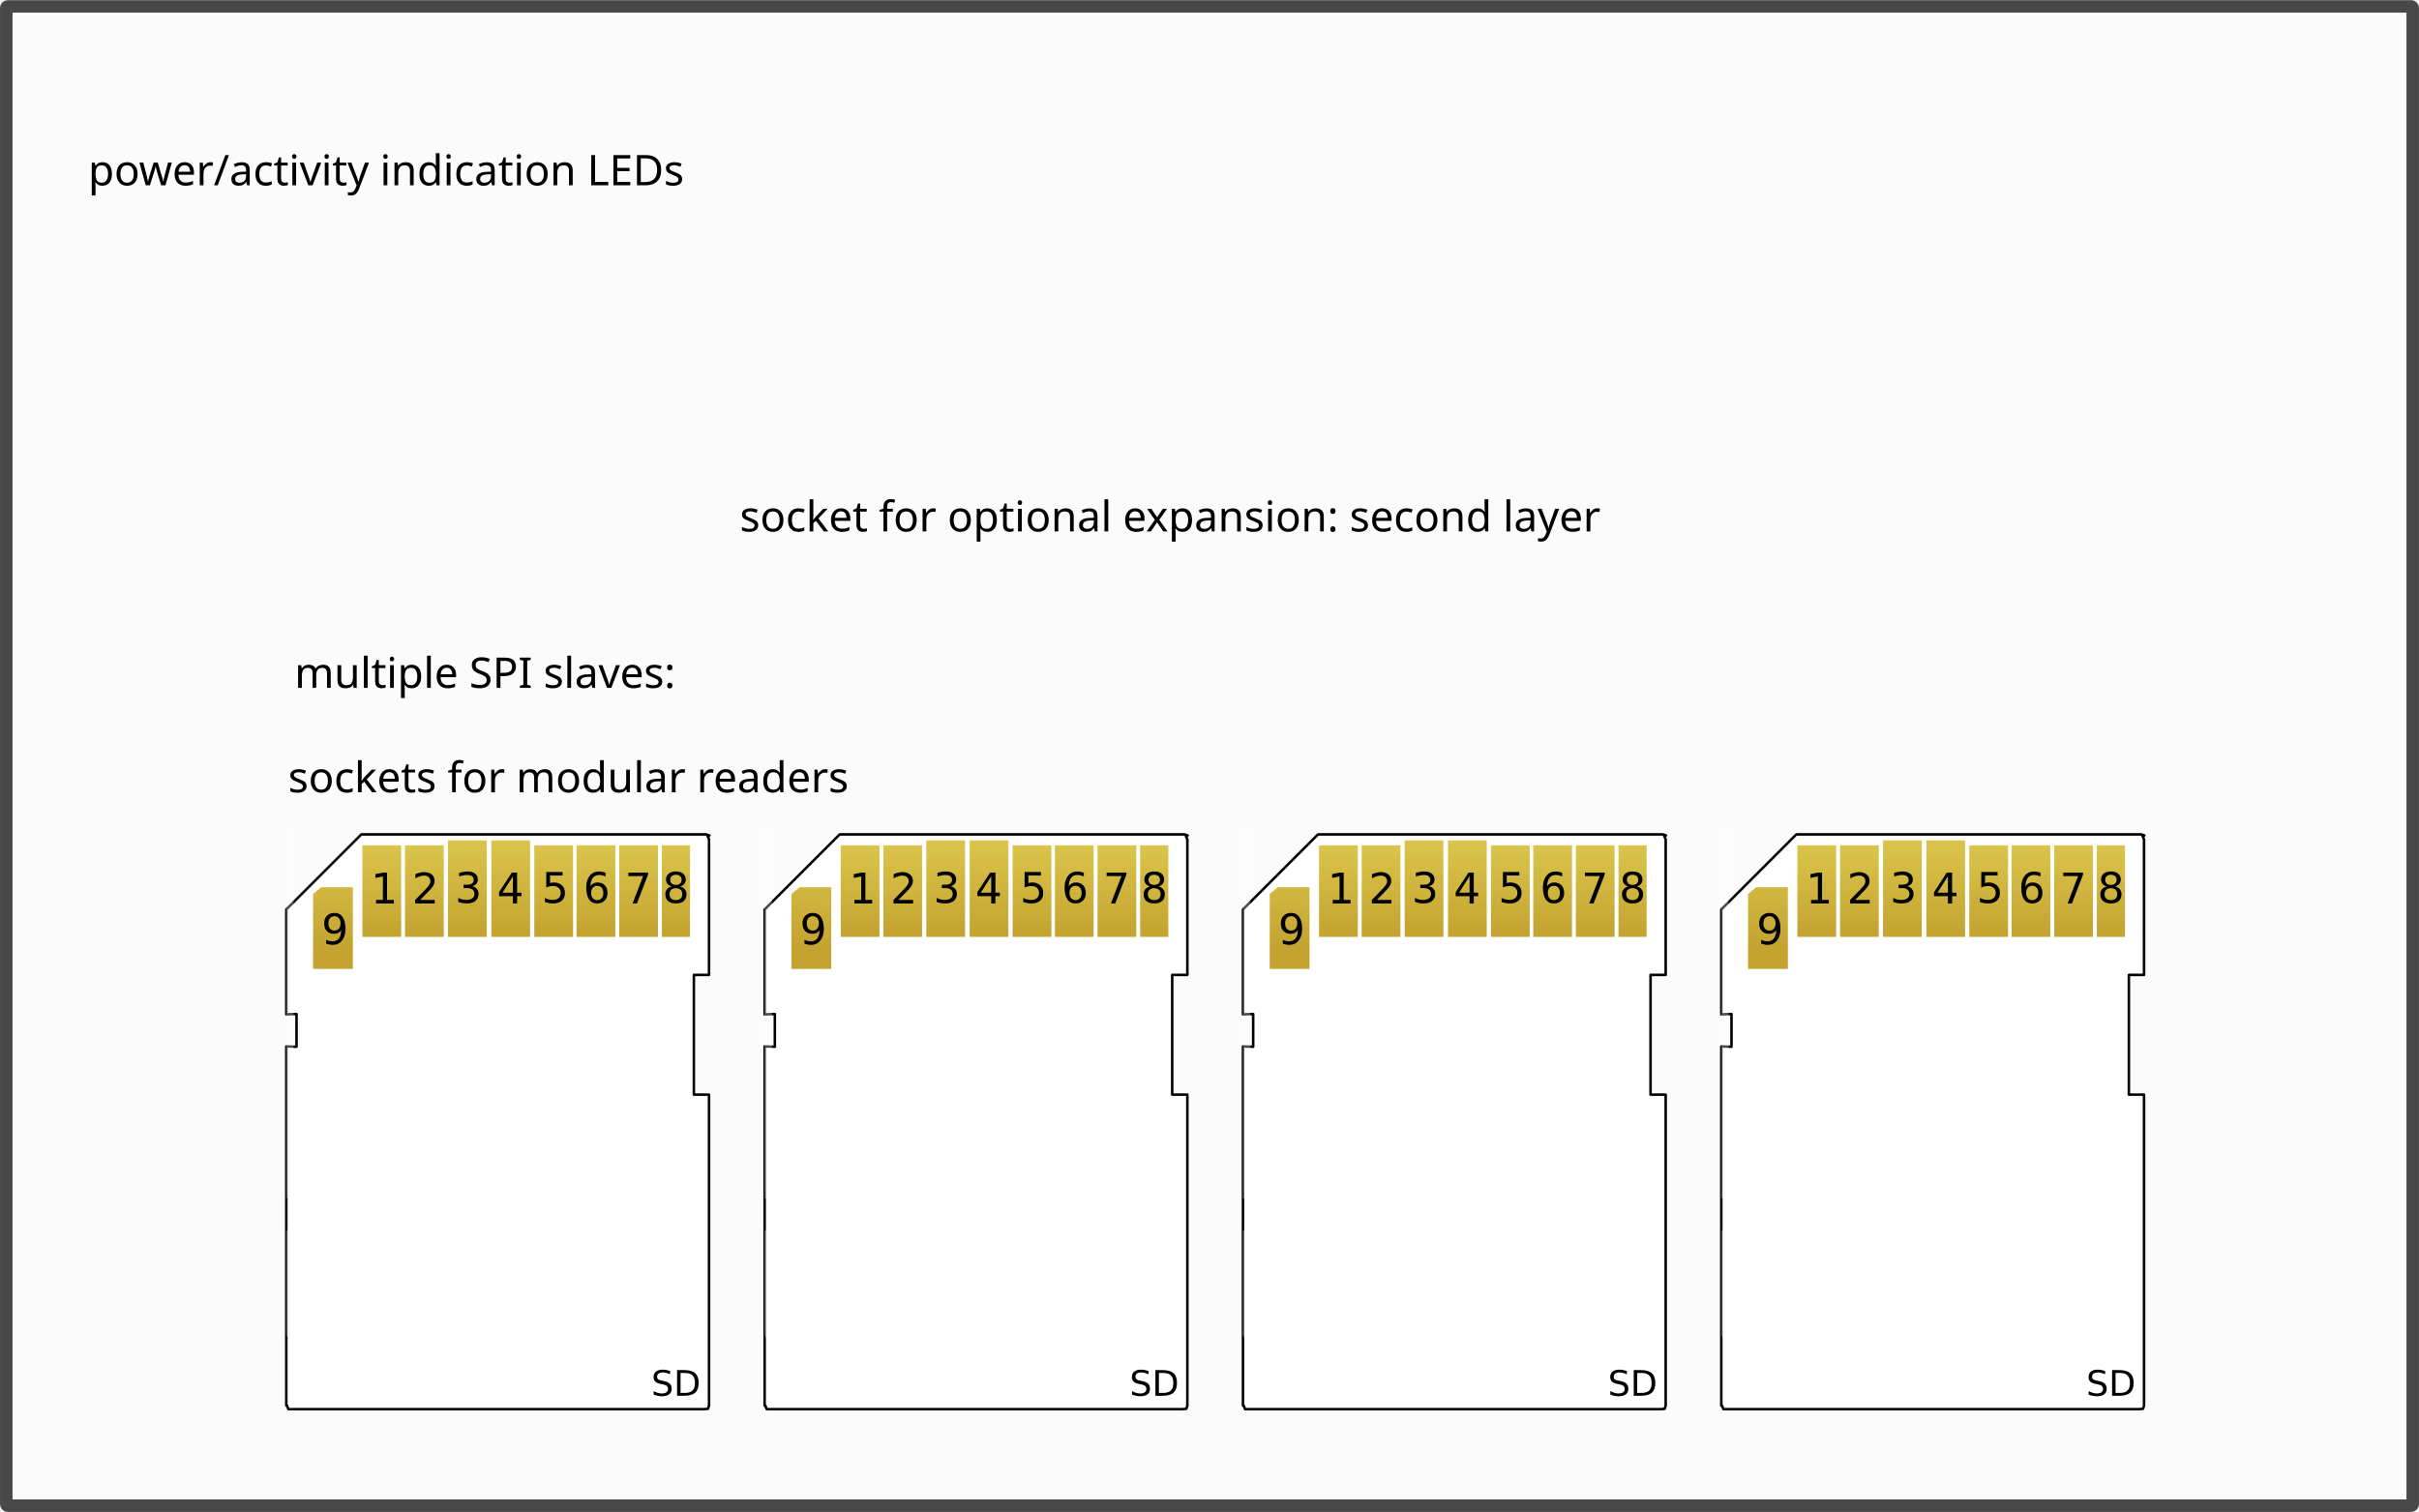
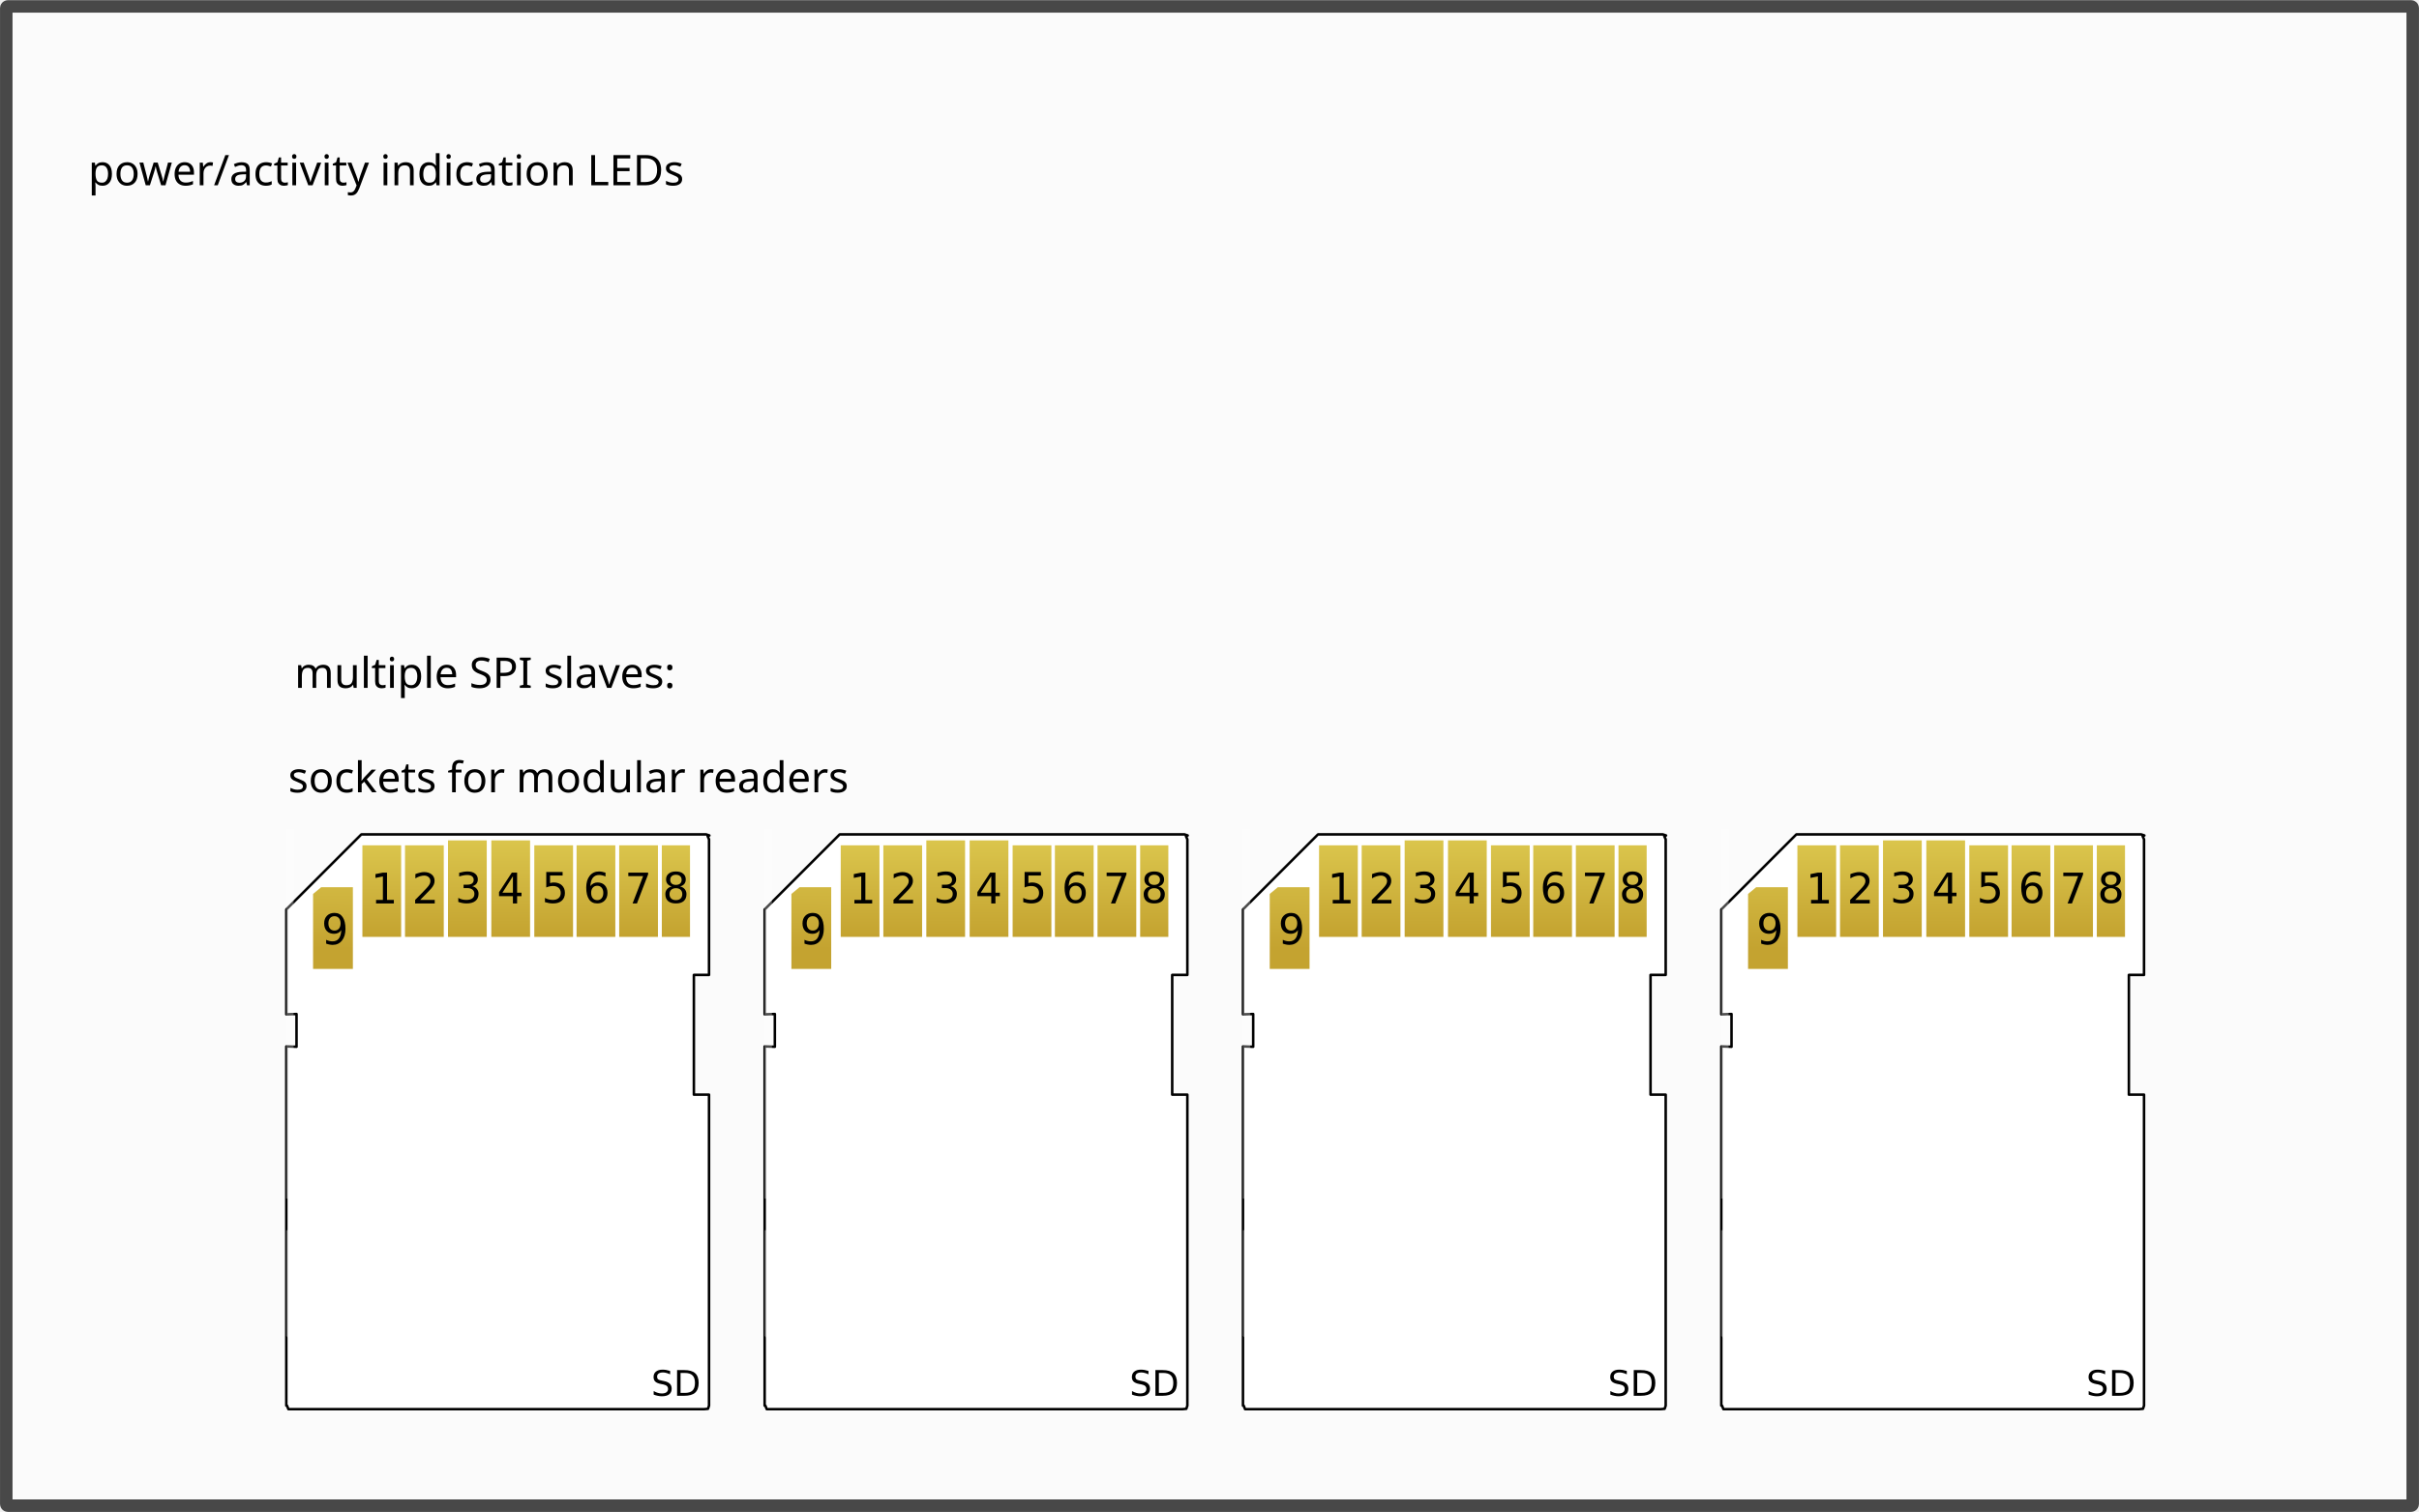
<svg xmlns="http://www.w3.org/2000/svg" xmlns:xlink="http://www.w3.org/1999/xlink" enable-background="new 0 0 303.33 457.818" xml:space="preserve" height="428.531" width="685.562" version="1.0" y="0px" x="0px" viewBox="0 0 686.696 429.051" id="svg3319">
  <defs id="defs3321">
    <linearGradient id="b" y2="-353" gradientUnits="userSpaceOnUse" x2="-498" gradientTransform="matrix(6.236,0,0,21.26,3110,7962)" y1="-354" x1="-498">
      <stop stop-color="#DBC64D" offset="0" id="stop3324" />
      <stop stop-color="#C4A330" offset="1" id="stop3326" />
    </linearGradient>
    <linearGradient id="a" y2="452" gradientUnits="userSpaceOnUse" x2="5.55" y1="422" x1="6.22">
      <stop stop-color="#DBC64D" offset="0" id="stop3329" />
      <stop stop-color="#C4A330" offset="1" id="stop3331" />
    </linearGradient>
    <linearGradient id="ad" y2="200" xlink:href="#a" gradientUnits="userSpaceOnUse" x2="45.6" gradientTransform="matrix(3.37,0,0,0.297,-346,-15.4)" y1="200" x1="41.3" />
    <linearGradient id="ac" y2="200" xlink:href="#a" gradientUnits="userSpaceOnUse" x2="45.6" gradientTransform="matrix(3.37,0,0,0.297,-346,7.01)" y1="200" x1="41.3" />
    <linearGradient id="ab" y2="200" xlink:href="#a" gradientUnits="userSpaceOnUse" x2="45.6" gradientTransform="matrix(3.37,0,0,0.297,-346,18.3)" y1="200" x1="41.3" />
    <linearGradient id="aa" y2="200" xlink:href="#a" gradientUnits="userSpaceOnUse" x2="45.6" gradientTransform="matrix(3.37,0,0,0.297,-346,23.9)" y1="200" x1="41.3" />
    <linearGradient id="z" y2="200" xlink:href="#a" gradientUnits="userSpaceOnUse" x2="45.6" gradientTransform="matrix(3.37,0,0,0.297,-346,-3.88)" y1="200" x1="41.3" />
    <linearGradient id="y" y2="200" xlink:href="#a" gradientUnits="userSpaceOnUse" x2="45.6" gradientTransform="matrix(3.37,0,0,0.297,-346,-9.66)" y1="200" x1="41.3" />
    <linearGradient id="x" y2="200" xlink:href="#a" gradientUnits="userSpaceOnUse" x2="45.6" gradientTransform="matrix(3.75,0,0,0.297,-362,1.48)" y1="200" x1="41.3" />
    <linearGradient id="w" y2="200" xlink:href="#a" gradientUnits="userSpaceOnUse" x2="45.6" gradientTransform="matrix(3.75,0,0,0.297,-362,12.6)" y1="200" x1="41.3" />
    <linearGradient id="v" y2="-353" xlink:href="#b" gradientUnits="userSpaceOnUse" x2="-498" gradientTransform="matrix(6.236,0,0,21.26,3183,7578)" y1="-354" x1="-498" />
    <linearGradient id="u" y2="-353" xlink:href="#b" gradientUnits="userSpaceOnUse" x2="-498" gradientTransform="matrix(6.236,0,0,21.26,3191,7578)" y1="-354" x1="-498" />
    <linearGradient id="t" y2="-353" xlink:href="#b" gradientUnits="userSpaceOnUse" x2="-498" gradientTransform="matrix(6.236,0,0,21.26,3177,7578)" y1="-354" x1="-498" />
    <linearGradient id="s" y2="-353" xlink:href="#b" gradientUnits="userSpaceOnUse" x2="-498" gradientTransform="matrix(6.236,0,0,21.26,3171,7578)" y1="-354" x1="-498" />
    <linearGradient id="r" y2="-353" xlink:href="#b" gradientUnits="userSpaceOnUse" x2="-498" gradientTransform="matrix(6.236,0,0,21.26,3154,7578)" y1="-354" x1="-498" />
    <linearGradient id="q" y2="-353" xlink:href="#b" gradientUnits="userSpaceOnUse" x2="-498" gradientTransform="matrix(6.236,0,0,21.26,3148,7578)" y1="-354" x1="-498" />
    <linearGradient id="p" y2="-353" xlink:href="#b" gradientUnits="userSpaceOnUse" x2="-498" gradientTransform="matrix(6.236,0,0,21.26,3134,7578)" y1="-354" x1="-498" />
    <linearGradient id="o" y2="-353" xlink:href="#b" gradientUnits="userSpaceOnUse" x2="-498" gradientTransform="matrix(6.236,0,0,21.26,3127,7578)" y1="-354" x1="-498" />
    <linearGradient id="n" y2="-353" xlink:href="#b" gradientUnits="userSpaceOnUse" x2="-498" gradientTransform="matrix(6.236,0,0,21.26,3119,7578)" y1="-354" x1="-498" />
    <linearGradient id="m" y2="-353" xlink:href="#b" gradientUnits="userSpaceOnUse" x2="-498" gradientTransform="matrix(6.236,0,0,22.68,3141,8079)" y1="-354" x1="-498" />
    <linearGradient id="l" y2="-353" xlink:href="#b" gradientUnits="userSpaceOnUse" x2="-498" gradientTransform="matrix(6.236,0,0,22.68,3162,8079)" y1="-354" x1="-498" />
    <linearGradient id="k" y2="98.8" xlink:href="#a" gradientUnits="userSpaceOnUse" x2="221" gradientTransform="matrix(0.88,0,0,0.929,-166,-61.3)" y1="70.1" x1="221" />
    <linearGradient id="j" y2="452" xlink:href="#a" gradientUnits="userSpaceOnUse" x2="5.55" gradientTransform="translate(8,-418)" y1="422" x1="6.22" />
    <linearGradient id="i" y2="98.8" xlink:href="#a" gradientUnits="userSpaceOnUse" x2="221" gradientTransform="matrix(0.88,0,0,0.929,-118,-61.3)" y1="70.1" x1="221" />
    <linearGradient id="h" y2="98.8" xlink:href="#a" gradientUnits="userSpaceOnUse" x2="221" gradientTransform="matrix(0.88,0,0,0.929,-106,-61.3)" y1="70.1" x1="221" />
    <linearGradient id="g" y2="98.8" xlink:href="#a" gradientUnits="userSpaceOnUse" x2="221" gradientTransform="matrix(0.88,0,0,0.929,-93.6,-61.3)" y1="70.1" x1="221" />
    <linearGradient id="f" y2="98.8" xlink:href="#a" gradientUnits="userSpaceOnUse" x2="221" gradientTransform="matrix(0.88,0,0,0.929,-154,-61.3)" y1="70.1" x1="221" />
    <linearGradient id="e" y2="98.8" xlink:href="#a" gradientUnits="userSpaceOnUse" x2="221" gradientTransform="matrix(0.88,0,0,0.979,-130,-66.2)" y1="70.1" x1="221" />
    <linearGradient id="d" y2="98.8" xlink:href="#a" gradientUnits="userSpaceOnUse" x2="221" gradientTransform="matrix(0.88,0,0,0.979,-142,-66.2)" y1="70.1" x1="221" />
    <linearGradient id="c" y2="98.8" xlink:href="#a" gradientUnits="userSpaceOnUse" x2="221" gradientTransform="matrix(0.64,0,0,0.929,-30.2,-61.3)" y1="70.1" x1="221" />
    <linearGradient xlink:href="#a" id="linearGradient3640" gradientUnits="userSpaceOnUse" gradientTransform="matrix(0.64,0,0,0.929,-30.2,-61.3)" x1="221" y1="70.1" x2="221" y2="98.8" />
    <linearGradient xlink:href="#a" id="linearGradient3642" gradientUnits="userSpaceOnUse" gradientTransform="matrix(0.88,0,0,0.979,-142,-66.2)" x1="221" y1="70.1" x2="221" y2="98.8" />
    <linearGradient xlink:href="#a" id="linearGradient3644" gradientUnits="userSpaceOnUse" gradientTransform="matrix(0.88,0,0,0.979,-130,-66.2)" x1="221" y1="70.1" x2="221" y2="98.8" />
    <linearGradient xlink:href="#a" id="linearGradient3646" gradientUnits="userSpaceOnUse" gradientTransform="matrix(0.88,0,0,0.929,-154,-61.3)" x1="221" y1="70.1" x2="221" y2="98.8" />
    <linearGradient xlink:href="#a" id="linearGradient3648" gradientUnits="userSpaceOnUse" gradientTransform="matrix(0.88,0,0,0.929,-93.6,-61.3)" x1="221" y1="70.1" x2="221" y2="98.8" />
    <linearGradient xlink:href="#a" id="linearGradient3650" gradientUnits="userSpaceOnUse" gradientTransform="matrix(0.88,0,0,0.929,-106,-61.3)" x1="221" y1="70.1" x2="221" y2="98.8" />
    <linearGradient xlink:href="#a" id="linearGradient3652" gradientUnits="userSpaceOnUse" gradientTransform="matrix(0.88,0,0,0.929,-118,-61.3)" x1="221" y1="70.1" x2="221" y2="98.8" />
    <linearGradient xlink:href="#a" id="linearGradient3654" gradientUnits="userSpaceOnUse" gradientTransform="translate(8,-418)" x1="6.22" y1="422" x2="5.55" y2="452" />
    <linearGradient xlink:href="#a" id="linearGradient3656" gradientUnits="userSpaceOnUse" gradientTransform="matrix(0.88,0,0,0.929,-166,-61.3)" x1="221" y1="70.1" x2="221" y2="98.8" />
    <linearGradient xlink:href="#a-6" id="linearGradient3640-9" gradientUnits="userSpaceOnUse" gradientTransform="matrix(0.64,0,0,0.929,-30.2,-61.3)" x1="221" y1="70.1" x2="221" y2="98.8" />
    <linearGradient id="a-6" y2="452" gradientUnits="userSpaceOnUse" x2="5.55" y1="422" x1="6.22">
      <stop stop-color="#DBC64D" offset="0" id="stop3329-0" />
      <stop stop-color="#C4A330" offset="1" id="stop3331-9" />
    </linearGradient>
    <linearGradient xlink:href="#a-6" id="linearGradient3642-3" gradientUnits="userSpaceOnUse" gradientTransform="matrix(0.88,0,0,0.979,-142,-66.2)" x1="221" y1="70.1" x2="221" y2="98.8" />
    <linearGradient id="linearGradient3110" y2="452" gradientUnits="userSpaceOnUse" x2="5.55" y1="422" x1="6.22">
      <stop stop-color="#DBC64D" offset="0" id="stop3112" />
      <stop stop-color="#C4A330" offset="1" id="stop3114" />
    </linearGradient>
    <linearGradient xlink:href="#a-6" id="linearGradient3644-4" gradientUnits="userSpaceOnUse" gradientTransform="matrix(0.88,0,0,0.979,-130,-66.2)" x1="221" y1="70.1" x2="221" y2="98.8" />
    <linearGradient id="linearGradient3117" y2="452" gradientUnits="userSpaceOnUse" x2="5.55" y1="422" x1="6.22">
      <stop stop-color="#DBC64D" offset="0" id="stop3119" />
      <stop stop-color="#C4A330" offset="1" id="stop3121" />
    </linearGradient>
    <linearGradient xlink:href="#a-6" id="linearGradient3646-7" gradientUnits="userSpaceOnUse" gradientTransform="matrix(0.88,0,0,0.929,-154,-61.3)" x1="221" y1="70.1" x2="221" y2="98.8" />
    <linearGradient id="linearGradient3124" y2="452" gradientUnits="userSpaceOnUse" x2="5.55" y1="422" x1="6.22">
      <stop stop-color="#DBC64D" offset="0" id="stop3126" />
      <stop stop-color="#C4A330" offset="1" id="stop3128" />
    </linearGradient>
    <linearGradient xlink:href="#a-6" id="linearGradient3648-6" gradientUnits="userSpaceOnUse" gradientTransform="matrix(0.88,0,0,0.929,-93.6,-61.3)" x1="221" y1="70.1" x2="221" y2="98.8" />
    <linearGradient id="linearGradient3131" y2="452" gradientUnits="userSpaceOnUse" x2="5.55" y1="422" x1="6.22">
      <stop stop-color="#DBC64D" offset="0" id="stop3133" />
      <stop stop-color="#C4A330" offset="1" id="stop3135" />
    </linearGradient>
    <linearGradient xlink:href="#a-6" id="linearGradient3650-1" gradientUnits="userSpaceOnUse" gradientTransform="matrix(0.88,0,0,0.929,-106,-61.3)" x1="221" y1="70.1" x2="221" y2="98.8" />
    <linearGradient id="linearGradient3138" y2="452" gradientUnits="userSpaceOnUse" x2="5.55" y1="422" x1="6.22">
      <stop stop-color="#DBC64D" offset="0" id="stop3140" />
      <stop stop-color="#C4A330" offset="1" id="stop3142" />
    </linearGradient>
    <linearGradient xlink:href="#a-6" id="linearGradient3652-7" gradientUnits="userSpaceOnUse" gradientTransform="matrix(0.88,0,0,0.929,-118,-61.3)" x1="221" y1="70.1" x2="221" y2="98.8" />
    <linearGradient id="linearGradient3145" y2="452" gradientUnits="userSpaceOnUse" x2="5.55" y1="422" x1="6.22">
      <stop stop-color="#DBC64D" offset="0" id="stop3147" />
      <stop stop-color="#C4A330" offset="1" id="stop3149" />
    </linearGradient>
    <linearGradient xlink:href="#a-6" id="linearGradient3654-7" gradientUnits="userSpaceOnUse" gradientTransform="translate(8,-418)" x1="6.22" y1="422" x2="5.55" y2="452" />
    <linearGradient id="linearGradient3152" y2="452" gradientUnits="userSpaceOnUse" x2="5.55" y1="422" x1="6.22">
      <stop stop-color="#DBC64D" offset="0" id="stop3154" />
      <stop stop-color="#C4A330" offset="1" id="stop3156" />
    </linearGradient>
    <linearGradient xlink:href="#a-6" id="linearGradient3656-5" gradientUnits="userSpaceOnUse" gradientTransform="matrix(0.88,0,0,0.929,-166,-61.3)" x1="221" y1="70.1" x2="221" y2="98.8" />
    <linearGradient id="linearGradient3159" y2="452" gradientUnits="userSpaceOnUse" x2="5.55" y1="422" x1="6.22">
      <stop stop-color="#DBC64D" offset="0" id="stop3161" />
      <stop stop-color="#C4A330" offset="1" id="stop3163" />
    </linearGradient>
    <linearGradient xlink:href="#a-7" id="linearGradient3640-5" gradientUnits="userSpaceOnUse" gradientTransform="matrix(0.64,0,0,0.929,-30.2,-61.3)" x1="221" y1="70.1" x2="221" y2="98.8" />
    <linearGradient id="a-7" y2="452" gradientUnits="userSpaceOnUse" x2="5.55" y1="422" x1="6.22">
      <stop stop-color="#DBC64D" offset="0" id="stop3329-8" />
      <stop stop-color="#C4A330" offset="1" id="stop3331-7" />
    </linearGradient>
    <linearGradient xlink:href="#a-7" id="linearGradient3642-2" gradientUnits="userSpaceOnUse" gradientTransform="matrix(0.88,0,0,0.979,-142,-66.2)" x1="221" y1="70.1" x2="221" y2="98.8" />
    <linearGradient id="linearGradient3110-1" y2="452" gradientUnits="userSpaceOnUse" x2="5.55" y1="422" x1="6.22">
      <stop stop-color="#DBC64D" offset="0" id="stop3112-5" />
      <stop stop-color="#C4A330" offset="1" id="stop3114-4" />
    </linearGradient>
    <linearGradient xlink:href="#a-7" id="linearGradient3644-41" gradientUnits="userSpaceOnUse" gradientTransform="matrix(0.88,0,0,0.979,-130,-66.2)" x1="221" y1="70.1" x2="221" y2="98.8" />
    <linearGradient id="linearGradient3117-8" y2="452" gradientUnits="userSpaceOnUse" x2="5.55" y1="422" x1="6.22">
      <stop stop-color="#DBC64D" offset="0" id="stop3119-7" />
      <stop stop-color="#C4A330" offset="1" id="stop3121-7" />
    </linearGradient>
    <linearGradient xlink:href="#a-7" id="linearGradient3646-3" gradientUnits="userSpaceOnUse" gradientTransform="matrix(0.88,0,0,0.929,-154,-61.3)" x1="221" y1="70.1" x2="221" y2="98.8" />
    <linearGradient id="linearGradient3124-3" y2="452" gradientUnits="userSpaceOnUse" x2="5.55" y1="422" x1="6.22">
      <stop stop-color="#DBC64D" offset="0" id="stop3126-0" />
      <stop stop-color="#C4A330" offset="1" id="stop3128-5" />
    </linearGradient>
    <linearGradient xlink:href="#a-7" id="linearGradient3648-65" gradientUnits="userSpaceOnUse" gradientTransform="matrix(0.88,0,0,0.929,-93.6,-61.3)" x1="221" y1="70.1" x2="221" y2="98.8" />
    <linearGradient id="linearGradient3131-6" y2="452" gradientUnits="userSpaceOnUse" x2="5.55" y1="422" x1="6.22">
      <stop stop-color="#DBC64D" offset="0" id="stop3133-0" />
      <stop stop-color="#C4A330" offset="1" id="stop3135-4" />
    </linearGradient>
    <linearGradient xlink:href="#a-7" id="linearGradient3650-2" gradientUnits="userSpaceOnUse" gradientTransform="matrix(0.88,0,0,0.929,-106,-61.3)" x1="221" y1="70.1" x2="221" y2="98.8" />
    <linearGradient id="linearGradient3138-9" y2="452" gradientUnits="userSpaceOnUse" x2="5.55" y1="422" x1="6.22">
      <stop stop-color="#DBC64D" offset="0" id="stop3140-1" />
      <stop stop-color="#C4A330" offset="1" id="stop3142-5" />
    </linearGradient>
    <linearGradient xlink:href="#a-7" id="linearGradient3652-3" gradientUnits="userSpaceOnUse" gradientTransform="matrix(0.88,0,0,0.929,-118,-61.3)" x1="221" y1="70.1" x2="221" y2="98.8" />
    <linearGradient id="linearGradient3145-1" y2="452" gradientUnits="userSpaceOnUse" x2="5.55" y1="422" x1="6.22">
      <stop stop-color="#DBC64D" offset="0" id="stop3147-5" />
      <stop stop-color="#C4A330" offset="1" id="stop3149-4" />
    </linearGradient>
    <linearGradient xlink:href="#a-7" id="linearGradient3654-1" gradientUnits="userSpaceOnUse" gradientTransform="translate(8,-418)" x1="6.22" y1="422" x2="5.55" y2="452" />
    <linearGradient id="linearGradient3152-3" y2="452" gradientUnits="userSpaceOnUse" x2="5.55" y1="422" x1="6.22">
      <stop stop-color="#DBC64D" offset="0" id="stop3154-1" />
      <stop stop-color="#C4A330" offset="1" id="stop3156-1" />
    </linearGradient>
    <linearGradient xlink:href="#a-7" id="linearGradient3656-0" gradientUnits="userSpaceOnUse" gradientTransform="matrix(0.88,0,0,0.929,-166,-61.3)" x1="221" y1="70.1" x2="221" y2="98.8" />
    <linearGradient id="linearGradient3159-3" y2="452" gradientUnits="userSpaceOnUse" x2="5.55" y1="422" x1="6.22">
      <stop stop-color="#DBC64D" offset="0" id="stop3161-3" />
      <stop stop-color="#C4A330" offset="1" id="stop3163-7" />
    </linearGradient>
    <linearGradient xlink:href="#a-5" id="linearGradient3640-1" gradientUnits="userSpaceOnUse" gradientTransform="matrix(0.64,0,0,0.929,-30.2,-61.3)" x1="221" y1="70.1" x2="221" y2="98.8" />
    <linearGradient id="a-5" y2="452" gradientUnits="userSpaceOnUse" x2="5.55" y1="422" x1="6.22">
      <stop stop-color="#DBC64D" offset="0" id="stop3329-9" />
      <stop stop-color="#C4A330" offset="1" id="stop3331-90" />
    </linearGradient>
    <linearGradient xlink:href="#a-5" id="linearGradient3642-7" gradientUnits="userSpaceOnUse" gradientTransform="matrix(0.88,0,0,0.979,-142,-66.2)" x1="221" y1="70.1" x2="221" y2="98.8" />
    <linearGradient id="linearGradient3110-18" y2="452" gradientUnits="userSpaceOnUse" x2="5.55" y1="422" x1="6.22">
      <stop stop-color="#DBC64D" offset="0" id="stop3112-2" />
      <stop stop-color="#C4A330" offset="1" id="stop3114-6" />
    </linearGradient>
    <linearGradient xlink:href="#a-5" id="linearGradient3644-7" gradientUnits="userSpaceOnUse" gradientTransform="matrix(0.88,0,0,0.979,-130,-66.2)" x1="221" y1="70.1" x2="221" y2="98.8" />
    <linearGradient id="linearGradient3117-1" y2="452" gradientUnits="userSpaceOnUse" x2="5.55" y1="422" x1="6.22">
      <stop stop-color="#DBC64D" offset="0" id="stop3119-3" />
      <stop stop-color="#C4A330" offset="1" id="stop3121-73" />
    </linearGradient>
    <linearGradient xlink:href="#a-5" id="linearGradient3646-6" gradientUnits="userSpaceOnUse" gradientTransform="matrix(0.88,0,0,0.929,-154,-61.3)" x1="221" y1="70.1" x2="221" y2="98.8" />
    <linearGradient id="linearGradient3124-1" y2="452" gradientUnits="userSpaceOnUse" x2="5.55" y1="422" x1="6.22">
      <stop stop-color="#DBC64D" offset="0" id="stop3126-1" />
      <stop stop-color="#C4A330" offset="1" id="stop3128-8" />
    </linearGradient>
    <linearGradient xlink:href="#a-5" id="linearGradient3648-3" gradientUnits="userSpaceOnUse" gradientTransform="matrix(0.88,0,0,0.929,-93.6,-61.3)" x1="221" y1="70.1" x2="221" y2="98.8" />
    <linearGradient id="linearGradient3131-8" y2="452" gradientUnits="userSpaceOnUse" x2="5.55" y1="422" x1="6.22">
      <stop stop-color="#DBC64D" offset="0" id="stop3133-1" />
      <stop stop-color="#C4A330" offset="1" id="stop3135-2" />
    </linearGradient>
    <linearGradient xlink:href="#a-5" id="linearGradient3650-5" gradientUnits="userSpaceOnUse" gradientTransform="matrix(0.88,0,0,0.929,-106,-61.3)" x1="221" y1="70.1" x2="221" y2="98.8" />
    <linearGradient id="linearGradient3138-8" y2="452" gradientUnits="userSpaceOnUse" x2="5.55" y1="422" x1="6.22">
      <stop stop-color="#DBC64D" offset="0" id="stop3140-0" />
      <stop stop-color="#C4A330" offset="1" id="stop3142-2" />
    </linearGradient>
    <linearGradient xlink:href="#a-5" id="linearGradient3652-8" gradientUnits="userSpaceOnUse" gradientTransform="matrix(0.88,0,0,0.929,-118,-61.3)" x1="221" y1="70.1" x2="221" y2="98.8" />
    <linearGradient id="linearGradient3145-5" y2="452" gradientUnits="userSpaceOnUse" x2="5.55" y1="422" x1="6.22">
      <stop stop-color="#DBC64D" offset="0" id="stop3147-6" />
      <stop stop-color="#C4A330" offset="1" id="stop3149-6" />
    </linearGradient>
    <linearGradient xlink:href="#a-5" id="linearGradient3654-6" gradientUnits="userSpaceOnUse" gradientTransform="translate(8,-418)" x1="6.22" y1="422" x2="5.55" y2="452" />
    <linearGradient id="linearGradient3152-2" y2="452" gradientUnits="userSpaceOnUse" x2="5.55" y1="422" x1="6.22">
      <stop stop-color="#DBC64D" offset="0" id="stop3154-7" />
      <stop stop-color="#C4A330" offset="1" id="stop3156-8" />
    </linearGradient>
    <linearGradient xlink:href="#a-5" id="linearGradient3656-4" gradientUnits="userSpaceOnUse" gradientTransform="matrix(0.88,0,0,0.929,-166,-61.3)" x1="221" y1="70.1" x2="221" y2="98.8" />
    <linearGradient id="linearGradient3159-4" y2="452" gradientUnits="userSpaceOnUse" x2="5.55" y1="422" x1="6.22">
      <stop stop-color="#DBC64D" offset="0" id="stop3161-9" />
      <stop stop-color="#C4A330" offset="1" id="stop3163-4" />
    </linearGradient>
  </defs>
  <rect style="opacity:0.7;fill:#ffffff;fill-opacity:1;stroke:#000000;stroke-width:3.549;stroke-linecap:round;stroke-linejoin:miter;stroke-miterlimit:4;stroke-opacity:1;stroke-dasharray:none;stroke-dashoffset:0" id="rect3676" width="683.127" height="425.702" x="1.784" y="1.729" rx="0.47" ry="0.47" />
  <g id="g3599" transform="translate(80.87477,235.2269)">
    <path id="path3361" stroke-miterlimit="3" d="m 120,2.1 0.4,0.9 v 38.5 h -4.3 v 34 h 4.3 v 88.3 l -0.3,0.9 -1.1,0.1 H 1 l -0.4,-1 H 0.4 v -102 l 2.9,0.1 V 52.6 L 0.4,52.7 V 22.9 L 21.7,1.6 h 97.9 l 0.9,0.3 z" style="fill:#ffffff;stroke:#000000;stroke-width:0.72;stroke-linecap:round;stroke-linejoin:round;stroke-miterlimit:3" />
    <g id="g3369" transform="matrix(1,0,0,-1,-4.6,458)">
      <rect id="rect3373" x="4.96" y="353" width="2.12" height="105" style="fill:#ffffff;fill-opacity:0.3" />
    </g>
    <g id="g3375" transform="matrix(1,0,0,-1,-4.6,458)">
      <polygon id="polygon3379" points="7.09,312 7.09,344 4.96,344 4.96,314 " style="fill:#ffffff;fill-opacity:0.3" />
    </g>
    <text id="text3387" xml:space="preserve" x="104" y="161" font-size="12px" line-height="125%" style="font-size:12px;line-height:125%;fill:#000000;font-family:Bitstream Vera Sans">
      <tspan id="tspan3389" x="104" y="161" font-size="10px" style="font-size:10px">SD</tspan>
    </text>
    <g id="g3391">
      <rect id="rect3393" x="107" y="4.7" width="8" height="26" style="fill:url(#linearGradient3640)" />
      <rect id="rect3395" x="46.3" y="3.3" width="11" height="27.4" style="fill:url(#linearGradient3642)" />
      <rect id="rect3397" x="58.6" y="3.3" width="11" height="27.4" style="fill:url(#linearGradient3644)" />
      <rect id="rect3399" x="34.1" y="4.7" width="11" height="26" style="fill:url(#linearGradient3646)" />
      <rect id="rect3401" x="94.9" y="4.7" width="11" height="26" style="fill:url(#linearGradient3648)" />
      <rect id="rect3403" x="82.8" y="4.7" width="11" height="26" style="fill:url(#linearGradient3650)" />
      <rect id="rect3405" x="70.8" y="4.7" width="11" height="26" style="fill:url(#linearGradient3652)" />
    </g>
    <path id="path3407" d="M 8,39.8 H 19.3 V 16.6 h -9 L 8,18.5 v 21.3 z" style="fill:url(#linearGradient3654)" />
    <rect id="rect3409" x="21.8" y="4.63" width="11" height="25.2" style="fill:none" />
    <rect id="rect3411" x="22" y="4.7" width="11" height="26" style="fill:url(#linearGradient3656)" />
    <g id="g3413" font-size="12px" style="font-size:12px;fill:#000000;font-family:Bitstream Vera Sans">
      <text id="text3415" xml:space="preserve" x="10.4" y="32.8" line-height="125%" style="line-height:125%">
        <tspan id="tspan3417" x="10.4" y="32.8">9</tspan>
      </text>
      <text id="text3419" xml:space="preserve" x="24.4" y="21.2" line-height="125%" style="line-height:125%">
        <tspan id="tspan3421" x="24.4" y="21.2">1</tspan>
      </text>
      <text id="text3423" xml:space="preserve" x="36.1" y="21.2" line-height="125%" style="line-height:125%">
        <tspan id="tspan3425" x="36.1" y="21.2">2</tspan>
      </text>
      <text id="text3427" xml:space="preserve" x="48.3" y="21.03" line-height="125%" style="line-height:125%">
        <tspan id="tspan3429" x="48.3" y="21.03">3</tspan>
      </text>
      <text id="text3431" xml:space="preserve" x="60.2" y="21.2" line-height="125%" style="line-height:125%">
        <tspan id="tspan3433" x="60.2" y="21.2">4</tspan>
      </text>
      <text id="text3435" xml:space="preserve" x="72.9" y="21.03" line-height="125%" style="line-height:125%">
        <tspan id="tspan3437" x="72.9" y="21.03">5</tspan>
      </text>
      <text id="text3439" xml:space="preserve" x="84.7" y="21.03" line-height="125%" style="line-height:125%">
        <tspan id="tspan3441" x="84.7" y="21.03">6</tspan>
      </text>
      <text id="text3443" xml:space="preserve" x="96.5" y="21.2" line-height="125%" style="line-height:125%">
        <tspan id="tspan3445" x="96.5" y="21.2">7</tspan>
      </text>
      <text id="text3447" xml:space="preserve" x="107.186" y="21.03" line-height="125%" style="line-height:125%">
        <tspan id="tspan3449" x="107.186" y="21.03">8</tspan>
      </text>
    </g>
  </g>
  <g id="g3599-4" transform="translate(216.6621,235.2269)">
    <path id="path3361-7" stroke-miterlimit="3" d="m 120,2.1 0.4,0.9 v 38.5 h -4.3 v 34 h 4.3 v 88.3 l -0.3,0.9 -1.1,0.1 H 1 l -0.4,-1 H 0.4 v -102 l 2.9,0.1 V 52.6 L 0.4,52.7 V 22.9 L 21.7,1.6 h 97.9 l 0.9,0.3 z" style="fill:#ffffff;stroke:#000000;stroke-width:0.72;stroke-linecap:round;stroke-linejoin:round;stroke-miterlimit:3" />
    <g id="g3369-5" transform="matrix(1,0,0,-1,-4.6,458)">
      <rect id="rect3373-1" x="4.96" y="353" width="2.12" height="105" style="fill:#ffffff;fill-opacity:0.3" />
    </g>
    <g id="g3375-2" transform="matrix(1,0,0,-1,-4.6,458)">
      <polygon id="polygon3379-7" points="4.96,344 4.96,314 7.09,312 7.09,344 " style="fill:#ffffff;fill-opacity:0.3" />
    </g>
    <text id="text3387-9" xml:space="preserve" x="104" y="161" font-size="12px" line-height="125%" style="font-size:12px;line-height:125%;fill:#000000;font-family:Bitstream Vera Sans">
      <tspan id="tspan3389-3" x="104" y="161" font-size="10px" style="font-size:10px">SD</tspan>
    </text>
    <g id="g3391-6">
      <rect id="rect3393-1" x="107" y="4.7" width="8" height="26" style="fill:url(#linearGradient3640-9)" />
      <rect id="rect3395-9" x="46.3" y="3.3" width="11" height="27.4" style="fill:url(#linearGradient3642-3)" />
      <rect id="rect3397-4" x="58.6" y="3.3" width="11" height="27.4" style="fill:url(#linearGradient3644-4)" />
      <rect id="rect3399-1" x="34.1" y="4.7" width="11" height="26" style="fill:url(#linearGradient3646-7)" />
      <rect id="rect3401-6" x="94.9" y="4.7" width="11" height="26" style="fill:url(#linearGradient3648-6)" />
      <rect id="rect3403-2" x="82.8" y="4.7" width="11" height="26" style="fill:url(#linearGradient3650-1)" />
      <rect id="rect3405-2" x="70.8" y="4.7" width="11" height="26" style="fill:url(#linearGradient3652-7)" />
    </g>
    <path id="path3407-6" d="M 8,39.8 H 19.3 V 16.6 h -9 L 8,18.5 v 21.3 z" style="fill:url(#linearGradient3654-7)" />
    <rect id="rect3409-3" x="21.8" y="4.63" width="11" height="25.2" style="fill:none" />
    <rect id="rect3411-1" x="22" y="4.7" width="11" height="26" style="fill:url(#linearGradient3656-5)" />
    <g id="g3413-6" font-size="12px" style="font-size:12px;fill:#000000;font-family:Bitstream Vera Sans">
      <text id="text3415-3" xml:space="preserve" x="10.4" y="32.8" line-height="125%" style="line-height:125%">
        <tspan id="tspan3417-4" x="10.4" y="32.8">9</tspan>
      </text>
      <text id="text3419-1" xml:space="preserve" x="24.4" y="21.2" line-height="125%" style="line-height:125%">
        <tspan id="tspan3421-2" x="24.4" y="21.2">1</tspan>
      </text>
      <text id="text3423-2" xml:space="preserve" x="36.1" y="21.2" line-height="125%" style="line-height:125%">
        <tspan id="tspan3425-2" x="36.1" y="21.2">2</tspan>
      </text>
      <text id="text3427-9" xml:space="preserve" x="48.3" y="21.03" line-height="125%" style="line-height:125%">
        <tspan id="tspan3429-2" x="48.3" y="21.03">3</tspan>
      </text>
      <text id="text3431-9" xml:space="preserve" x="60.2" y="21.2" line-height="125%" style="line-height:125%">
        <tspan id="tspan3433-6" x="60.2" y="21.2">4</tspan>
      </text>
      <text id="text3435-9" xml:space="preserve" x="72.9" y="21.03" line-height="125%" style="line-height:125%">
        <tspan id="tspan3437-4" x="72.9" y="21.03">5</tspan>
      </text>
      <text id="text3439-0" xml:space="preserve" x="84.7" y="21.03" line-height="125%" style="line-height:125%">
        <tspan id="tspan3441-2" x="84.7" y="21.03">6</tspan>
      </text>
      <text id="text3443-8" xml:space="preserve" x="96.5" y="21.2" line-height="125%" style="line-height:125%">
        <tspan id="tspan3445-0" x="96.5" y="21.2">7</tspan>
      </text>
      <text id="text3447-9" xml:space="preserve" x="107.186" y="21.03" line-height="125%" style="line-height:125%">
        <tspan id="tspan3449-7" x="107.186" y="21.03">8</tspan>
      </text>
    </g>
  </g>
  <g id="g3599-0" transform="translate(352.4494,235.2269)">
    <path id="path3361-78" stroke-miterlimit="3" d="m 120,2.1 0.4,0.9 v 38.5 h -4.3 v 34 h 4.3 v 88.3 l -0.3,0.9 -1.1,0.1 H 1 l -0.4,-1 H 0.4 v -102 l 2.9,0.1 V 52.6 L 0.4,52.7 V 22.9 L 21.7,1.6 h 97.9 l 0.9,0.3 z" style="fill:#ffffff;stroke:#000000;stroke-width:0.72;stroke-linecap:round;stroke-linejoin:round;stroke-miterlimit:3" />
    <g id="g3369-0" transform="matrix(1,0,0,-1,-4.6,458)">
      <rect id="rect3373-7" x="4.96" y="353" width="2.12" height="105" style="fill:#ffffff;fill-opacity:0.3" />
    </g>
    <g id="g3375-3" transform="matrix(1,0,0,-1,-4.6,458)">
      <polygon id="polygon3379-0" points="7.09,344 4.96,344 4.96,314 7.09,312 " style="fill:#ffffff;fill-opacity:0.3" />
    </g>
    <text id="text3387-0" xml:space="preserve" x="104" y="161" font-size="12px" line-height="125%" style="font-size:12px;line-height:125%;fill:#000000;font-family:Bitstream Vera Sans">
      <tspan id="tspan3389-5" x="104" y="161" font-size="10px" style="font-size:10px">SD</tspan>
    </text>
    <g id="g3391-5">
      <rect id="rect3393-8" x="107" y="4.7" width="8" height="26" style="fill:url(#linearGradient3640-5)" />
      <rect id="rect3395-5" x="46.3" y="3.3" width="11" height="27.4" style="fill:url(#linearGradient3642-2)" />
      <rect id="rect3397-1" x="58.6" y="3.3" width="11" height="27.4" style="fill:url(#linearGradient3644-41)" />
      <rect id="rect3399-16" x="34.1" y="4.7" width="11" height="26" style="fill:url(#linearGradient3646-3)" />
      <rect id="rect3401-4" x="94.9" y="4.7" width="11" height="26" style="fill:url(#linearGradient3648-65)" />
      <rect id="rect3403-6" x="82.8" y="4.7" width="11" height="26" style="fill:url(#linearGradient3650-2)" />
      <rect id="rect3405-9" x="70.8" y="4.7" width="11" height="26" style="fill:url(#linearGradient3652-3)" />
    </g>
    <path id="path3407-63" d="M 8,39.8 H 19.3 V 16.6 h -9 L 8,18.5 v 21.3 z" style="fill:url(#linearGradient3654-1)" />
    <rect id="rect3409-37" x="21.8" y="4.63" width="11" height="25.2" style="fill:none" />
    <rect id="rect3411-8" x="22" y="4.7" width="11" height="26" style="fill:url(#linearGradient3656-0)" />
    <g id="g3413-7" font-size="12px" style="font-size:12px;fill:#000000;font-family:Bitstream Vera Sans">
      <text id="text3415-8" xml:space="preserve" x="10.4" y="32.8" line-height="125%" style="line-height:125%">
        <tspan id="tspan3417-0" x="10.4" y="32.8">9</tspan>
      </text>
      <text id="text3419-0" xml:space="preserve" x="24.4" y="21.2" line-height="125%" style="line-height:125%">
        <tspan id="tspan3421-3" x="24.4" y="21.2">1</tspan>
      </text>
      <text id="text3423-7" xml:space="preserve" x="36.1" y="21.2" line-height="125%" style="line-height:125%">
        <tspan id="tspan3425-0" x="36.1" y="21.2">2</tspan>
      </text>
      <text id="text3427-2" xml:space="preserve" x="48.3" y="21.03" line-height="125%" style="line-height:125%">
        <tspan id="tspan3429-7" x="48.3" y="21.03">3</tspan>
      </text>
      <text id="text3431-2" xml:space="preserve" x="60.2" y="21.2" line-height="125%" style="line-height:125%">
        <tspan id="tspan3433-8" x="60.2" y="21.2">4</tspan>
      </text>
      <text id="text3435-5" xml:space="preserve" x="72.9" y="21.03" line-height="125%" style="line-height:125%">
        <tspan id="tspan3437-7" x="72.9" y="21.03">5</tspan>
      </text>
      <text id="text3439-8" xml:space="preserve" x="84.7" y="21.03" line-height="125%" style="line-height:125%">
        <tspan id="tspan3441-5" x="84.7" y="21.03">6</tspan>
      </text>
      <text id="text3443-9" xml:space="preserve" x="96.5" y="21.2" line-height="125%" style="line-height:125%">
        <tspan id="tspan3445-3" x="96.5" y="21.2">7</tspan>
      </text>
      <text id="text3447-2" xml:space="preserve" x="107.186" y="21.03" line-height="125%" style="line-height:125%">
        <tspan id="tspan3449-8" x="107.186" y="21.03">8</tspan>
      </text>
    </g>
  </g>
  <g id="g3599-8" transform="translate(488.2367,235.2269)">
    <path id="path3361-71" stroke-miterlimit="3" d="m 120,2.1 0.4,0.9 v 38.5 h -4.3 v 34 h 4.3 v 88.3 l -0.3,0.9 -1.1,0.1 H 1 l -0.4,-1 H 0.4 v -102 l 2.9,0.1 V 52.6 L 0.4,52.7 V 22.9 L 21.7,1.6 h 97.9 l 0.9,0.3 z" style="fill:#ffffff;stroke:#000000;stroke-width:0.72;stroke-linecap:round;stroke-linejoin:round;stroke-miterlimit:3" />
    <g id="g3369-1" transform="matrix(1,0,0,-1,-4.6,458)">
      <rect id="rect3373-8" x="4.96" y="353" width="2.12" height="105" style="fill:#ffffff;fill-opacity:0.3" />
    </g>
    <g id="g3375-5" transform="matrix(1,0,0,-1,-4.6,458)">
      <polygon id="polygon3379-1" points="7.09,344 4.96,344 4.96,314 7.09,312 " style="fill:#ffffff;fill-opacity:0.3" />
    </g>
    <text id="text3387-6" xml:space="preserve" x="104" y="161" font-size="12px" line-height="125%" style="font-size:12px;line-height:125%;fill:#000000;font-family:Bitstream Vera Sans">
      <tspan id="tspan3389-55" x="104" y="161" font-size="10px" style="font-size:10px">SD</tspan>
    </text>
    <g id="g3391-66">
      <rect id="rect3393-7" x="107" y="4.7" width="8" height="26" style="fill:url(#linearGradient3640-1)" />
      <rect id="rect3395-2" x="46.3" y="3.3" width="11" height="27.4" style="fill:url(#linearGradient3642-7)" />
      <rect id="rect3397-7" x="58.6" y="3.3" width="11" height="27.4" style="fill:url(#linearGradient3644-7)" />
      <rect id="rect3399-9" x="34.1" y="4.7" width="11" height="26" style="fill:url(#linearGradient3646-6)" />
      <rect id="rect3401-65" x="94.9" y="4.7" width="11" height="26" style="fill:url(#linearGradient3648-3)" />
      <rect id="rect3403-4" x="82.8" y="4.7" width="11" height="26" style="fill:url(#linearGradient3650-5)" />
      <rect id="rect3405-3" x="70.8" y="4.7" width="11" height="26" style="fill:url(#linearGradient3652-8)" />
    </g>
    <path id="path3407-3" d="M 8,39.8 H 19.3 V 16.6 h -9 L 8,18.5 v 21.3 z" style="fill:url(#linearGradient3654-6)" />
    <rect id="rect3409-370" x="21.8" y="4.63" width="11" height="25.2" style="fill:none" />
    <rect id="rect3411-13" x="22" y="4.7" width="11" height="26" style="fill:url(#linearGradient3656-4)" />
    <g id="g3413-62" font-size="12px" style="font-size:12px;fill:#000000;font-family:Bitstream Vera Sans">
      <text id="text3415-7" xml:space="preserve" x="10.4" y="32.8" line-height="125%" style="line-height:125%">
        <tspan id="tspan3417-6" x="10.4" y="32.8">9</tspan>
      </text>
      <text id="text3419-9" xml:space="preserve" x="24.4" y="21.2" line-height="125%" style="line-height:125%">
        <tspan id="tspan3421-8" x="24.4" y="21.2">1</tspan>
      </text>
      <text id="text3423-8" xml:space="preserve" x="36.1" y="21.2" line-height="125%" style="line-height:125%">
        <tspan id="tspan3425-28" x="36.1" y="21.2">2</tspan>
      </text>
      <text id="text3427-3" xml:space="preserve" x="48.3" y="21.03" line-height="125%" style="line-height:125%">
        <tspan id="tspan3429-9" x="48.3" y="21.03">3</tspan>
      </text>
      <text id="text3431-0" xml:space="preserve" x="60.2" y="21.2" line-height="125%" style="line-height:125%">
        <tspan id="tspan3433-1" x="60.2" y="21.2">4</tspan>
      </text>
      <text id="text3435-7" xml:space="preserve" x="72.9" y="21.03" line-height="125%" style="line-height:125%">
        <tspan id="tspan3437-79" x="72.9" y="21.03">5</tspan>
      </text>
      <text id="text3439-5" xml:space="preserve" x="84.7" y="21.03" line-height="125%" style="line-height:125%">
        <tspan id="tspan3441-4" x="84.7" y="21.03">6</tspan>
      </text>
      <text id="text3443-3" xml:space="preserve" x="96.5" y="21.2" line-height="125%" style="line-height:125%">
        <tspan id="tspan3445-4" x="96.5" y="21.2">7</tspan>
      </text>
      <text id="text3447-5" xml:space="preserve" x="107.186" y="21.03" line-height="125%" style="line-height:125%">
        <tspan id="tspan3449-0" x="107.186" y="21.03">8</tspan>
      </text>
    </g>
  </g>
-   <text xml:space="preserve" style="font-size:12.02px;font-style:normal;font-weight:normal;line-height:125%;letter-spacing:0px;word-spacing:0px;fill:#000000;fill-opacity:1;stroke:none;font-family:Sans" x="-63.104" y="52.524" id="text3678">
-     <tspan id="tspan3680" x="-63.104" y="52.524">SATA</tspan>
-   </text>
-   <text xml:space="preserve" style="font-size:12.02px;font-style:normal;font-weight:normal;line-height:125%;letter-spacing:0px;word-spacing:0px;fill:#000000;fill-opacity:1;stroke:none;font-family:Sans" x="716.182" y="55.529" id="text3682">
-     <tspan id="tspan3684" x="716.182" y="55.529">PATA</tspan>
-   </text>
-   <text xml:space="preserve" style="font-size:12.02px;font-style:normal;font-weight:normal;line-height:125%;letter-spacing:0px;word-spacing:0px;fill:#000000;fill-opacity:1;stroke:none;font-family:Sans" x="538.889" y="-32.828" id="text3686">
-     <tspan id="tspan3688" x="538.889" y="-32.828">USB</tspan>
-   </text>
-   <text xml:space="preserve" style="font-size:12.02px;font-style:normal;font-weight:normal;line-height:125%;letter-spacing:0px;word-spacing:0px;fill:#000000;fill-opacity:1;stroke:none;font-family:Sans" x="60.099" y="470.213" id="text3690">
-     <tspan id="tspan3692" x="60.099" y="470.213">Arduino</tspan>
-   </text>
-   <text xml:space="preserve" style="font-size:12.02px;font-style:normal;font-weight:normal;line-height:125%;letter-spacing:0px;word-spacing:0px;fill:#000000;fill-opacity:1;stroke:none;font-family:Sans" x="551.911" y="470.213" id="text3694">
-     <tspan id="tspan3696" x="551.911" y="470.213">Raspberry Pi</tspan>
-   </text>
  <text xml:space="preserve" style="font-size:12.02px;font-style:normal;font-weight:normal;line-height:125%;letter-spacing:0px;word-spacing:0px;fill:#000000;fill-opacity:1;stroke:none;font-family:Sans" x="81.805" y="224.877" id="text3698">
    <tspan id="tspan3700" x="81.805" y="224.877">sockets for modular readers</tspan>
  </text>
-   <text xml:space="preserve" style="font-size:12.02px;font-style:normal;font-weight:normal;line-height:125%;letter-spacing:0px;word-spacing:0px;fill:#000000;fill-opacity:1;stroke:none;font-family:Sans" x="210.023" y="150.803" id="text3702">
-     <tspan id="tspan3704" x="210.023" y="150.803">socket for optional expansion: second layer</tspan>
-   </text>
  <text xml:space="preserve" style="font-size:12.02px;font-style:normal;font-weight:normal;line-height:125%;letter-spacing:0px;word-spacing:0px;fill:#000000;fill-opacity:1;stroke:none;font-family:Sans" x="25.041" y="52.524" id="text3706">
    <tspan id="tspan3708" x="25.041" y="52.524">power/activity indication LEDs</tspan>
-   </text>
-   <text xml:space="preserve" style="font-size:12.02px;font-style:normal;font-weight:normal;line-height:125%;letter-spacing:0px;word-spacing:0px;fill:#000000;fill-opacity:1;stroke:none;font-family:Sans" x="106.175" y="-32.987" id="text3710">
-     <tspan id="tspan3712" x="106.175" y="-32.987">RJ45</tspan>
-   </text>
-   <text xml:space="preserve" style="font-size:12.02px;font-style:normal;font-weight:normal;line-height:125%;letter-spacing:0px;word-spacing:0px;fill:#000000;fill-opacity:1;stroke:none;font-family:Sans" x="315.521" y="-32.617" id="text3714">
-     <tspan id="tspan3716" x="315.521" y="-32.617">FiberChannel</tspan>
  </text>
  <text xml:space="preserve" style="font-size:12.02px;font-style:normal;font-weight:normal;line-height:125%;letter-spacing:0px;word-spacing:0px;fill:#000000;fill-opacity:1;stroke:none;font-family:Sans" x="83.613" y="195.216" id="text3313">
    <tspan id="tspan3315" x="83.613" y="195.216">multiple SPI slaves:</tspan>
  </text>
</svg>
